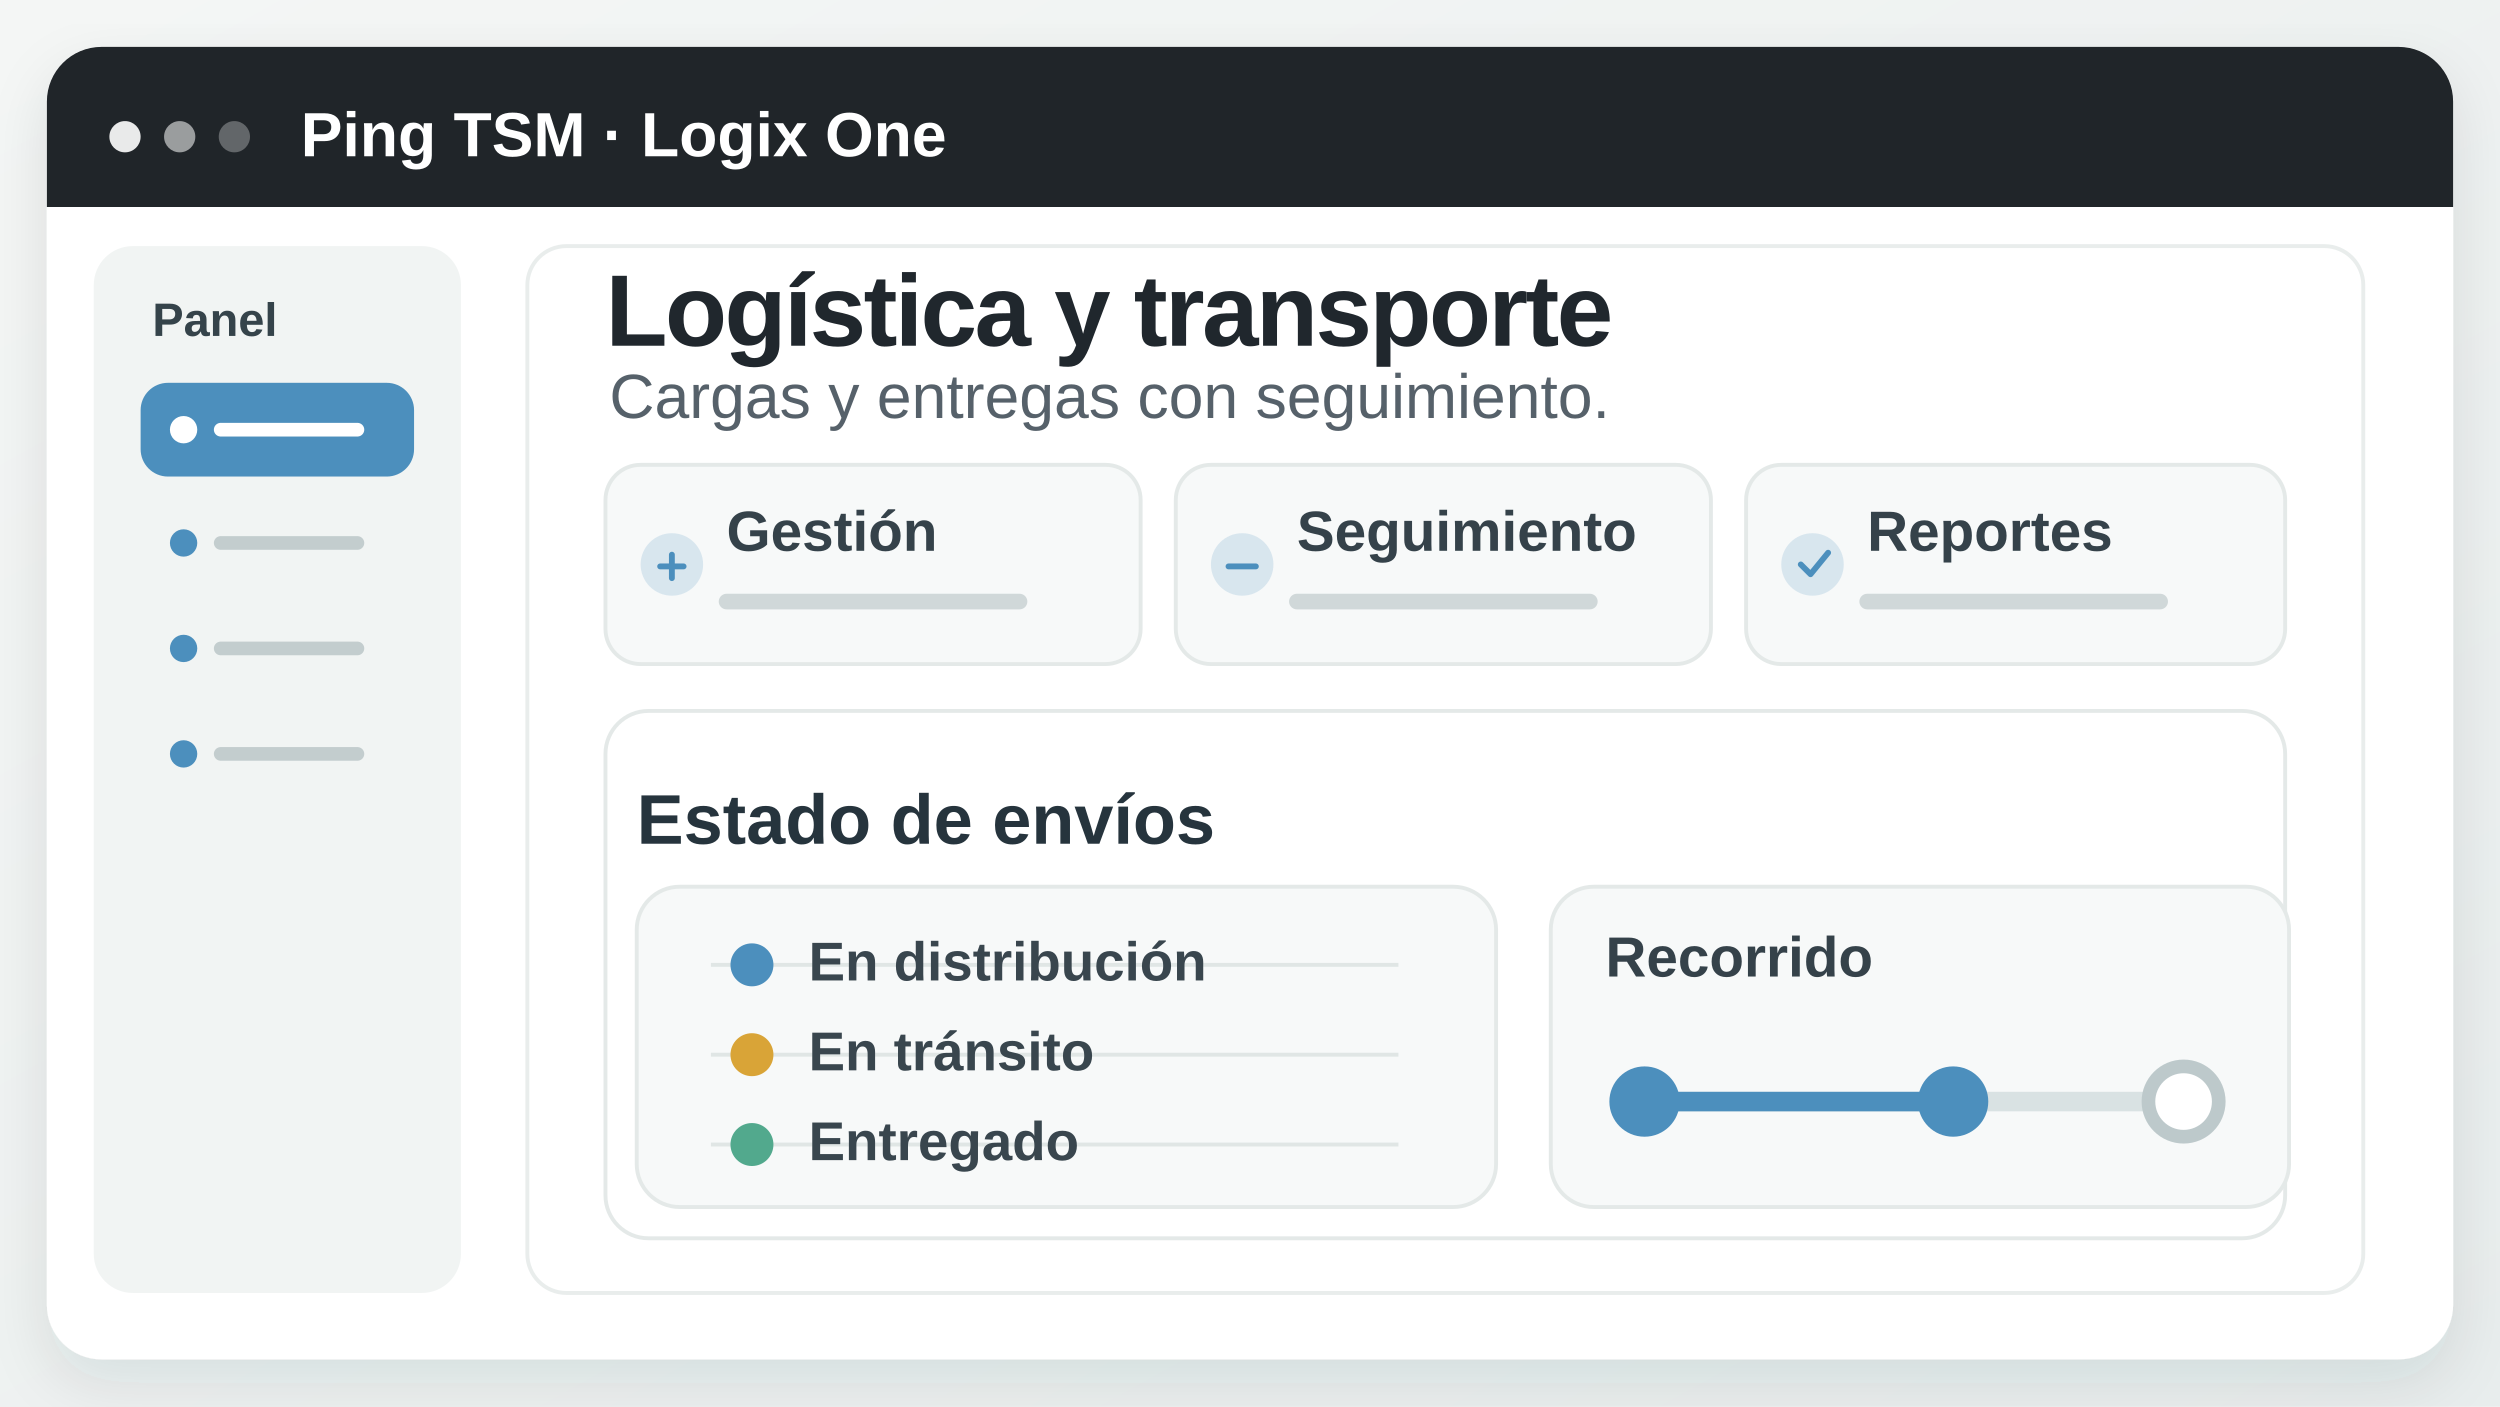
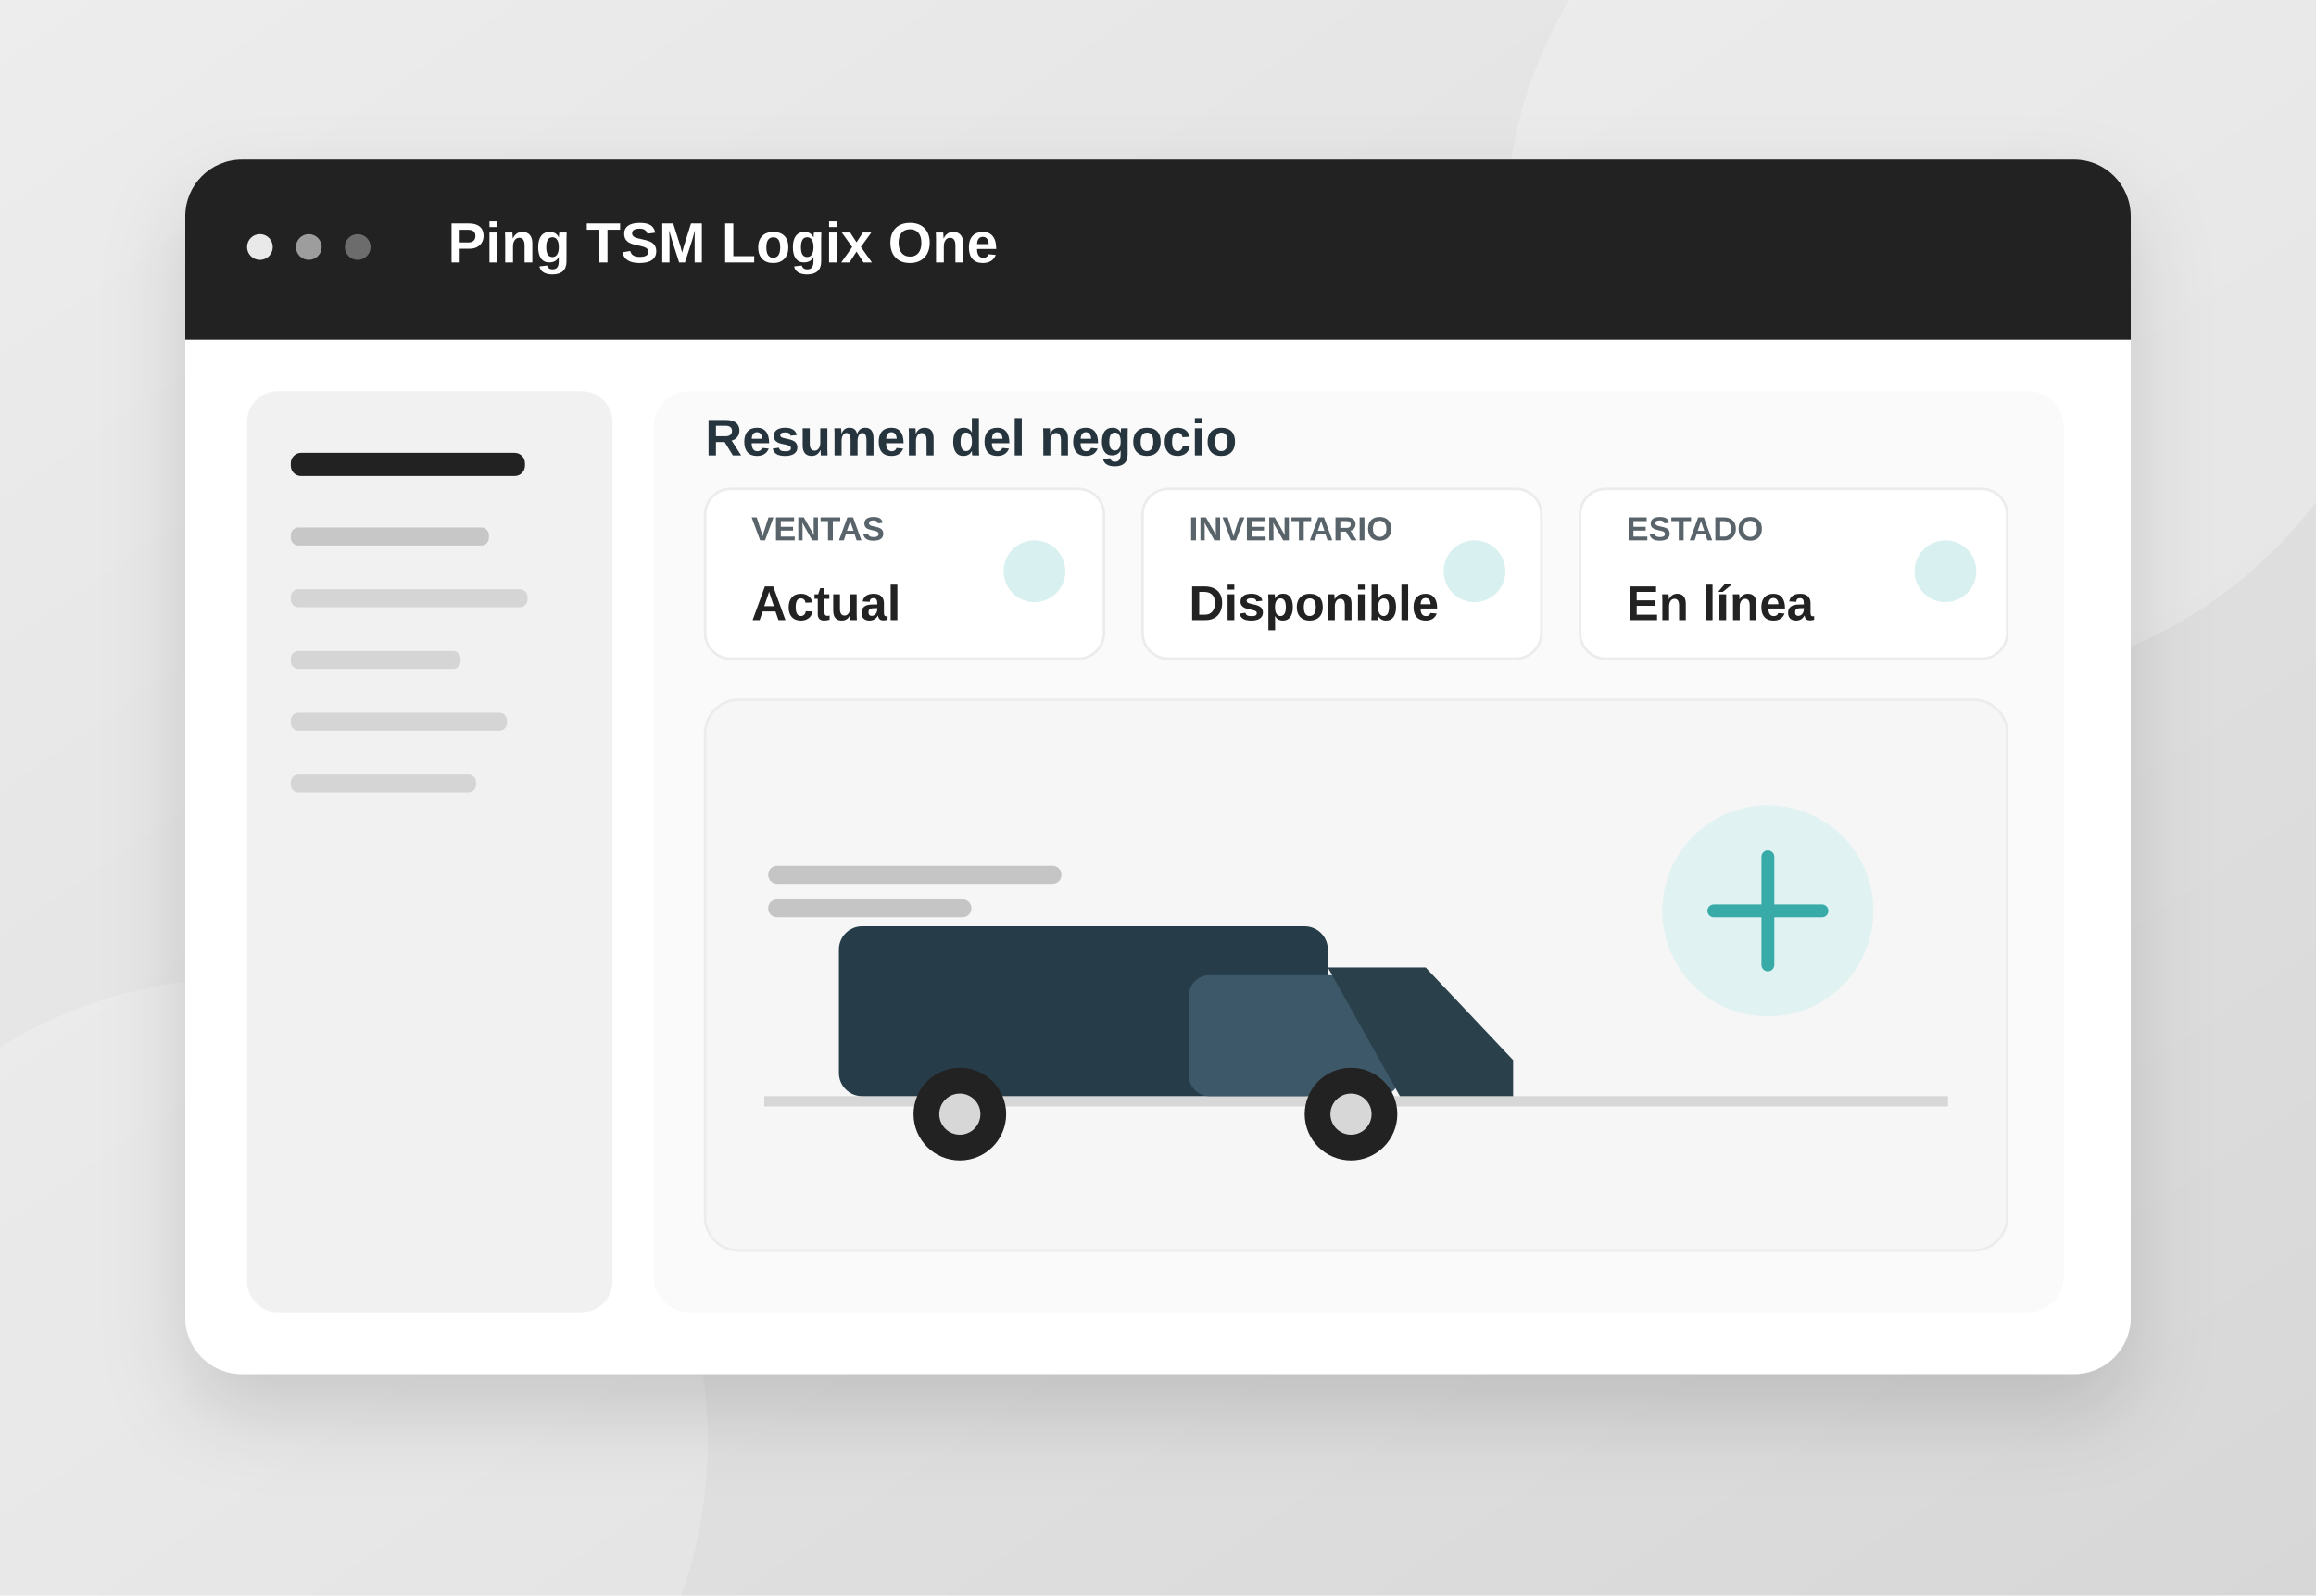
- <svg xmlns="http://www.w3.org/2000/svg" viewBox="0 0 1280 720" role="img" aria-label="Logística y transporte: Cargas, rutas y entregas con seguimiento centralizado.">
+ <svg xmlns="http://www.w3.org/2000/svg" viewBox="0 0 900 620" role="img" aria-label="Ping TSM Logix One">
  <defs>
-     <linearGradient id="back" x1="0" y1="0" x2="1" y2="1">
-       <stop stop-color="#f4f6f5" />
-       <stop offset="1" stop-color="#e8eded" />
+     <linearGradient id="bg" x1="0" y1="0" x2="1" y2="1">
+       <stop stop-color="#ededed" />
+       <stop offset="1" stop-color="#d7d7d7" />
    </linearGradient>
-     <filter id="shadow" x="-10%" y="-10%" width="120%" height="125%">
-       <feDropShadow dx="0" dy="12" stdDeviation="15" flood-color="#26343d" flood-opacity=".10" />
+     <linearGradient id="teal" x1="0" y1="0" x2="1" y2="1">
+       <stop stop-color="#69d4d0" />
+       <stop offset="1" stop-color="#2fa9a7" />
+     </linearGradient>
+     <filter id="shadow" x="-20%" y="-20%" width="150%" height="160%">
+       <feDropShadow dx="0" dy="15" stdDeviation="16" flood-color="#151515" flood-opacity=".14" />
    </filter>
-     <style>.title{font:700 52px Arial,sans-serif;fill:#20272d;letter-spacing:-1.3px}.subtitle{font:400 32px Arial,sans-serif;fill:#56616a}.paneltitle{font:700 36px Arial,sans-serif;fill:#26343d}.label{font:700 29px Arial,sans-serif;fill:#35424a}.rowtext{font:600 28px Arial,sans-serif;fill:#39464e}.pilltext{font:700 25px Arial,sans-serif;fill:#34434a}.gridline{stroke:#e0e6e5;stroke-width:2}.barline{stroke:#d0d8d9;stroke-width:8;stroke-linecap:round}.track{fill:#e5ebeb}.softcard{fill:#f7f9f9;stroke:#e4e9e8;stroke-width:2}@media(max-width:500px){.product-name{font-size:48px!important}.title{font-size:62px!important}.subtitle{font-size:34px!important}.paneltitle{font-size:38px!important}.label{font-size:32px!important}.rowtext{font-size:31px!important}.pilltext{font-size:27px!important}}</style>
  </defs>
-   <rect width="1280" height="720" fill="url(#back)" />
-   <rect x="24" y="24" width="1232" height="672" rx="28" fill="#fff" filter="url(#shadow)" />
-   <path d="M52 24H1228a28 28 0 0 1 28 28v54H24V52a28 28 0 0 1 28-28" fill="#202529" />
-   <circle cx="64" cy="70" r="8" fill="#fff" opacity=".9" />
-   <circle cx="92" cy="70" r="8" fill="#fff" opacity=".55" />
-   <circle cx="120" cy="70" r="8" fill="#fff" opacity=".3" />
-   <text class="product-name" x="154" y="80" fill="#fff" font-family="Arial,sans-serif" font-size="32" font-weight="700">Ping TSM · Logix One</text>
-   <rect x="48" y="126" width="188" height="536" rx="20" fill="#f1f4f3" />
-   <text x="78" y="172" fill="#35434a" font-family="Arial,sans-serif" font-size="24" font-weight="700">Panel</text>
-   <rect x="72" y="196" width="140" height="48" rx="14" fill="#4c8fbd" />
-   <circle cx="94" cy="220" r="7" fill="#fff" />
-   <path d="M113 220h70" stroke="#fff" stroke-width="7" stroke-linecap="round" />
-   <circle cx="94" cy="278" r="7" fill="#4c8fbd" />
-   <path d="M113 278h70" stroke="#c3cdce" stroke-width="7" stroke-linecap="round" />
-   <circle cx="94" cy="332" r="7" fill="#4c8fbd" />
-   <path d="M113 332h70" stroke="#c3cdce" stroke-width="7" stroke-linecap="round" />
-   <circle cx="94" cy="386" r="7" fill="#4c8fbd" />
-   <path d="M113 386h70" stroke="#c3cdce" stroke-width="7" stroke-linecap="round" />
-   <rect x="270" y="126" width="940" height="536" rx="20" fill="#fff" stroke="#e9edec" stroke-width="2" />
-   <text x="310" y="177" class="title">Logística y transporte</text>
-   <text x="312" y="214" class="subtitle">Cargas y entregas con seguimiento.</text>
-   <rect x="310" y="238" width="274" height="102" rx="18" class="softcard" />
-   <rect x="602" y="238" width="274" height="102" rx="18" class="softcard" />
-   <rect x="894" y="238" width="276" height="102" rx="18" class="softcard" />
-   <circle cx="344" cy="289" r="16" fill="#4c8fbd" opacity=".18" />
-   <path d="M338 290h12m-6-6v12" stroke="#4c8fbd" stroke-width="3" stroke-linecap="round" />
-   <text x="372" y="282" class="label">Gestión</text>
-   <path d="M372 308h150" class="barline" />
-   <circle cx="636" cy="289" r="16" fill="#4c8fbd" opacity=".18" />
-   <path d="M629 290h14" stroke="#4c8fbd" stroke-width="3" stroke-linecap="round" />
-   <text x="664" y="282" class="label">Seguimiento</text>
-   <path d="M664 308h150" class="barline" />
-   <circle cx="928" cy="289" r="16" fill="#4c8fbd" opacity=".18" />
-   <path d="m922 289 5 5 9-11" fill="none" stroke="#4c8fbd" stroke-width="3" stroke-linecap="round" stroke-linejoin="round" />
-   <text x="956" y="282" class="label">Reportes</text>
-   <path d="M956 308h150" class="barline" />
-   <rect x="310" y="364" width="860" height="270" rx="22" fill="#fff" stroke="#e4e9e8" stroke-width="2" />
-   <text x="326" y="432" class="paneltitle">Estado de envíos</text>
-   <rect x="326" y="454" width="440" height="164" rx="22" class="softcard" />
-   <path d="M364 494H716M364 540H716M364 586H716" class="gridline" />
-   <circle cx="385" cy="494" r="11" fill="#4c8fbd" />
-   <circle cx="385" cy="540" r="11" fill="#d9a437" />
-   <circle cx="385" cy="586" r="11" fill="#52a98d" />
-   <text x="414" y="502" class="rowtext">En distribución</text>
-   <text x="414" y="548" class="rowtext">En tránsito</text>
-   <text x="414" y="594" class="rowtext">Entregado</text>
-   <rect x="794" y="454" width="378" height="164" rx="22" class="softcard" />
-   <text x="822" y="500" class="label">Recorrido</text>
-   <path d="M842 564H1118" stroke="#d9e2e3" stroke-width="10" stroke-linecap="round" />
-   <path d="M842 564H1000" stroke="#4c8fbd" stroke-width="10" stroke-linecap="round" />
-   <circle cx="842" cy="564" r="18" fill="#4c8fbd" />
-   <circle cx="1000" cy="564" r="18" fill="#4c8fbd" />
-   <circle cx="1118" cy="564" r="18" fill="#fff" stroke="#bdc9cb" stroke-width="7" />
+   <rect width="900" height="620" fill="url(#bg)" />
+   <circle cx="760" cy="90" r="175" fill="#fff" opacity=".24" />
+   <circle cx="95" cy="560" r="180" fill="#fff" opacity=".2" />
+   <g filter="url(#shadow)">
+     <rect x="72" y="62" width="756" height="472" rx="22" fill="#fff" />
+     <path d="M94 62h712a22 22 0 0 1 22 22v48H72V84a22 22 0 0 1 22-22" fill="#202020" />
+     <circle cx="101" cy="96" r="5" fill="#fff" opacity=".9" />
+     <circle cx="120" cy="96" r="5" fill="#fff" opacity=".56" />
+     <circle cx="139" cy="96" r="5" fill="#fff" opacity=".34" />
+     <text x="174" y="102" fill="#fff" font-family="Arial,sans-serif" font-size="22" font-weight="700">Ping TSM Logix One</text>
+     <rect x="96" y="152" width="142" height="358" rx="12" fill="#f1f1f1" />
+     <rect x="113" y="176" width="91" height="9" rx="4" fill="#202020" />
+     <rect x="113" y="205" width="77" height="7" rx="3" fill="#c7c7c7" />
+     <rect x="113" y="229" width="92" height="7" rx="3" fill="#d5d5d5" />
+     <rect x="113" y="253" width="66" height="7" rx="3" fill="#d5d5d5" />
+     <rect x="113" y="277" width="84" height="7" rx="3" fill="#d5d5d5" />
+     <rect x="113" y="301" width="72" height="7" rx="3" fill="#d5d5d5" />
+     <rect x="254" y="152" width="548" height="358" rx="14" fill="#fafafa" />
+     <text x="274" y="177" fill="#26343d" font-family="Arial,sans-serif" font-size="20" font-weight="700">Resumen del negocio</text>
+     <rect x="274" y="190" width="155" height="66" rx="10" fill="#fff" stroke="#ececec" />
+     <rect x="444" y="190" width="155" height="66" rx="10" fill="#fff" stroke="#ececec" />
+     <rect x="614" y="190" width="166" height="66" rx="10" fill="#fff" stroke="#ececec" />
+     <text x="292" y="210" fill="#59636b" font-family="Arial,sans-serif" font-size="13" font-weight="700">VENTAS</text>
+     <text x="292" y="241" fill="#202020" font-family="Arial,sans-serif" font-size="19" font-weight="700">Actual</text>
+     <circle cx="402" cy="222" r="12" fill="#d8f0ef" />
+     <circle cx="573" cy="222" r="12" fill="#d8f0ef" />
+     <circle cx="756" cy="222" r="12" fill="#d8f0ef" />
+     <text x="462" y="210" fill="#59636b" font-family="Arial,sans-serif" font-size="13" font-weight="700">INVENTARIO</text>
+     <text x="462" y="241" fill="#202020" font-family="Arial,sans-serif" font-size="19" font-weight="700">Disponible</text>
+     <text x="632" y="210" fill="#59636b" font-family="Arial,sans-serif" font-size="13" font-weight="700">ESTADO</text>
+     <text x="632" y="241" fill="#202020" font-family="Arial,sans-serif" font-size="19" font-weight="700">En línea</text>
+     <text x="293" y="303" fill="#26343d" font-family="Arial,sans-serif" font-size="23" font-weight="700">Logística y transporte</text>
+     <rect x="274" y="272" width="506" height="214" rx="13" fill="#f5f6f5" stroke="#ececec" />
+     <path d="M297 428h460" stroke="#d7d7d7" stroke-width="4" />
+     <rect x="326" y="360" width="190" height="66" rx="9" fill="#263d4a" />
+     <rect x="462" y="379" width="82" height="47" rx="8" fill="#3e5968" />
+     <path d="M516 376h38l34 36v14h-44" fill="#293f4b" />
+     <circle cx="373" cy="433" r="18" fill="#202020" />
+     <circle cx="373" cy="433" r="8" fill="#d7d7d7" />
+     <circle cx="525" cy="433" r="18" fill="#202020" />
+     <circle cx="525" cy="433" r="8" fill="#d7d7d7" />
+     <path d="M302 340h107M302 353h72" stroke="#c5c5c5" stroke-width="7" stroke-linecap="round" />
+     <circle cx="687" cy="354" r="41" fill="#e0f2f1" />
+     <path d="M666 354h42m-21-21v42" stroke="#38aaa7" stroke-width="5" stroke-linecap="round" />
+   </g>
</svg>
